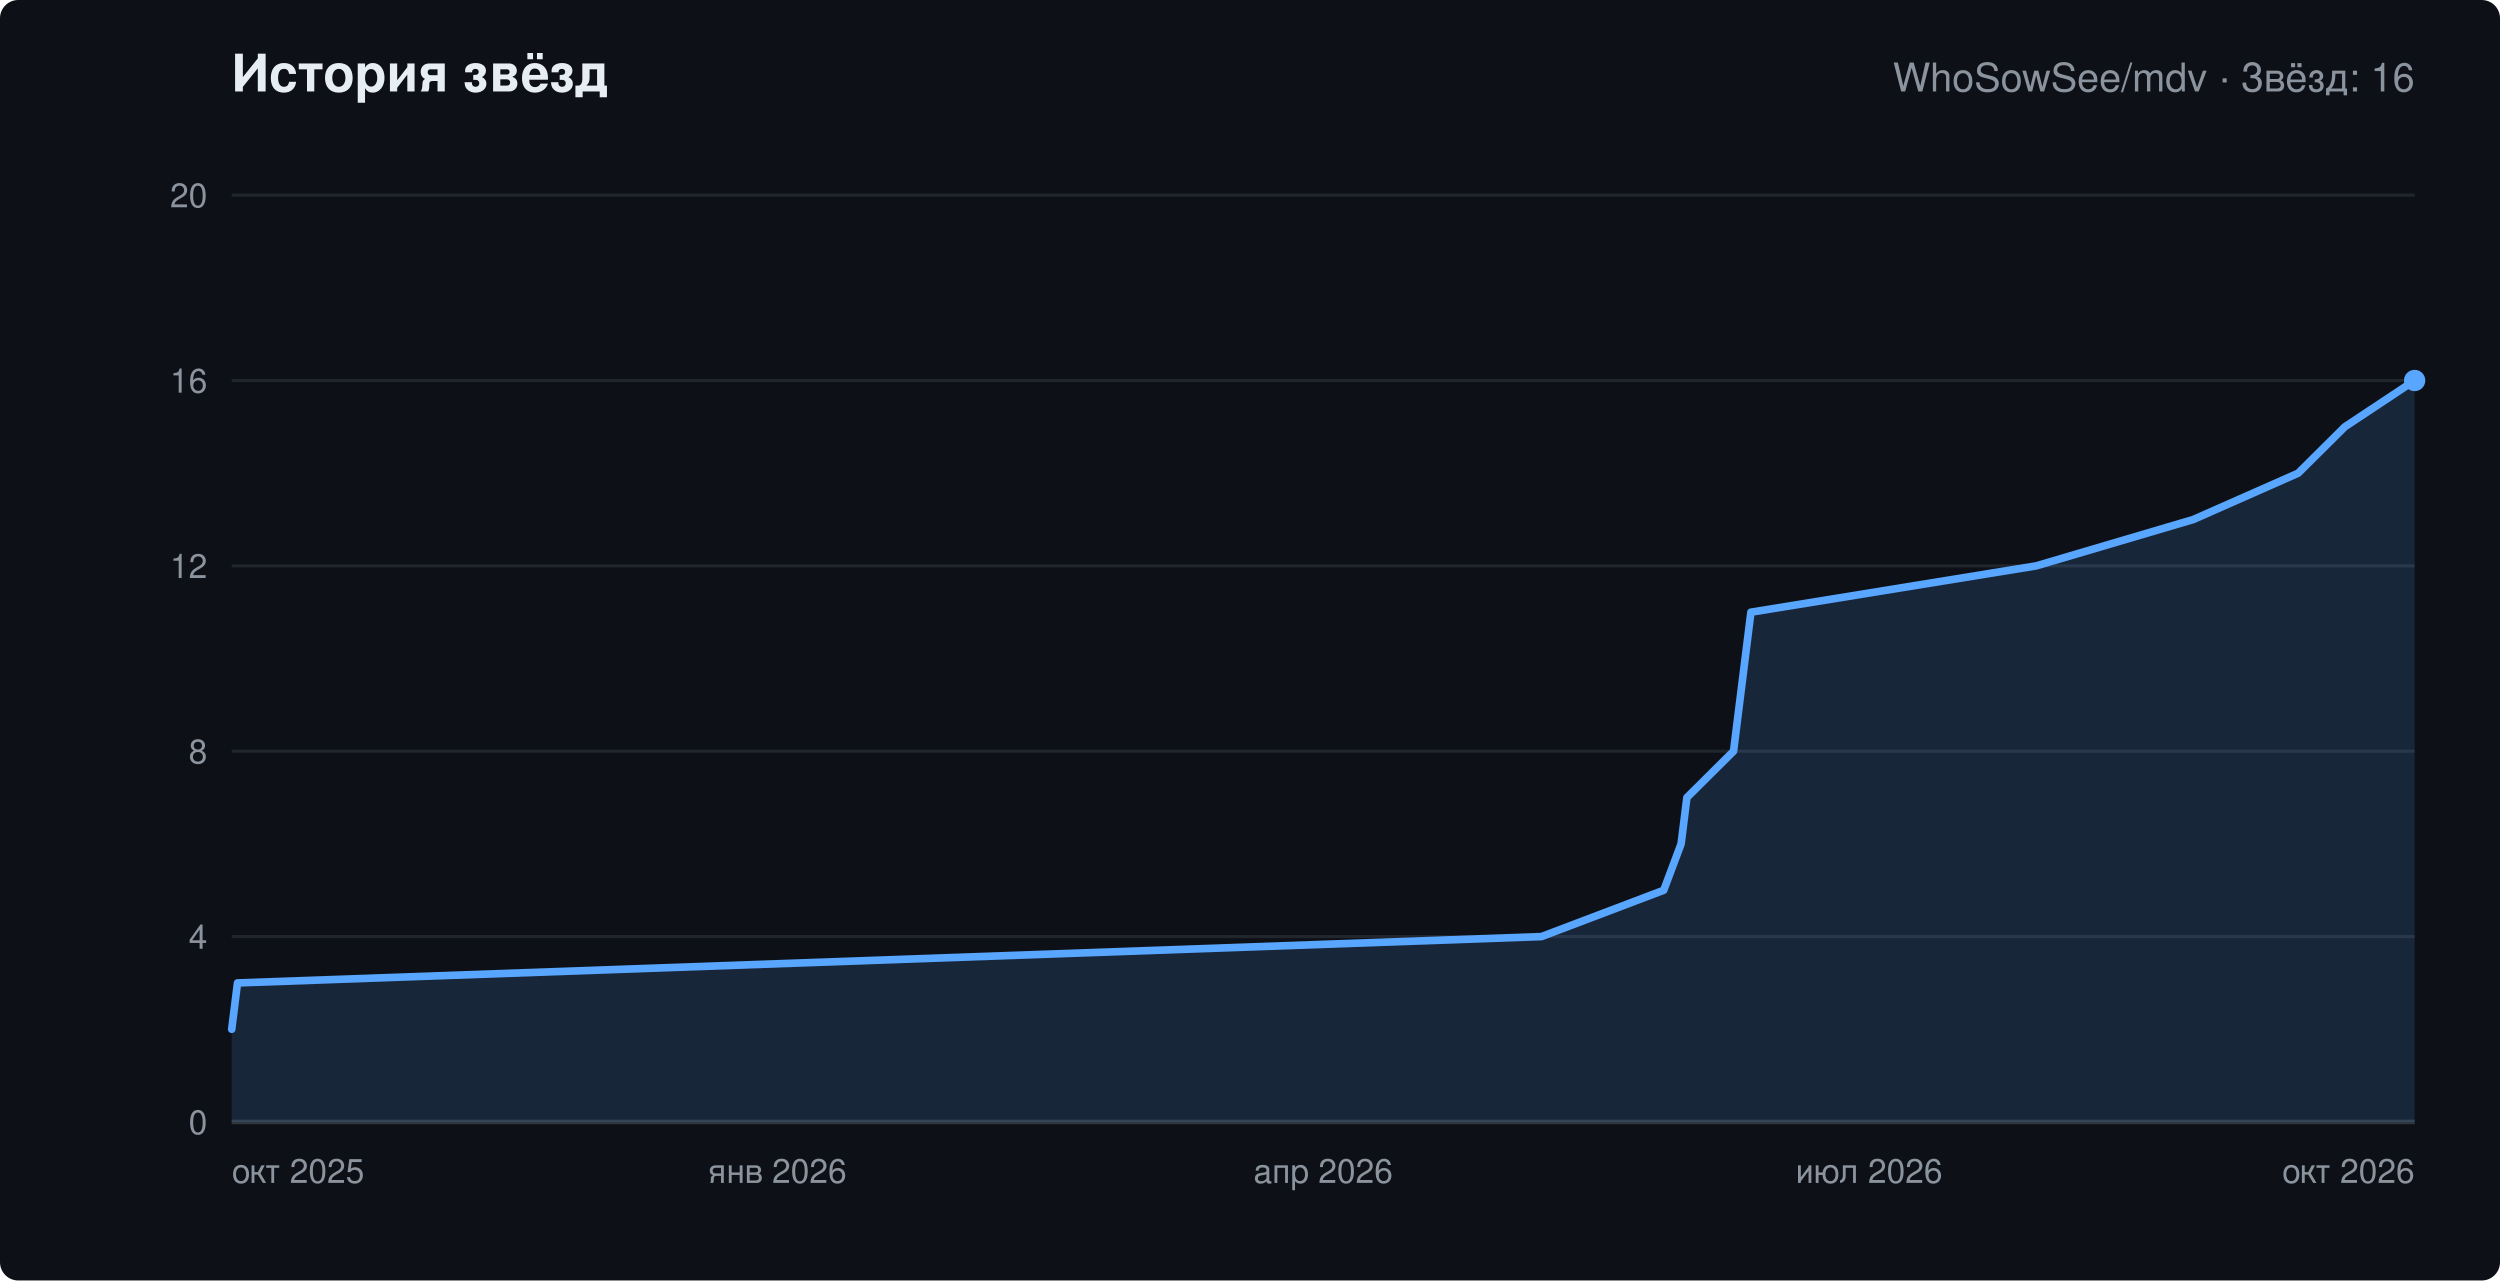
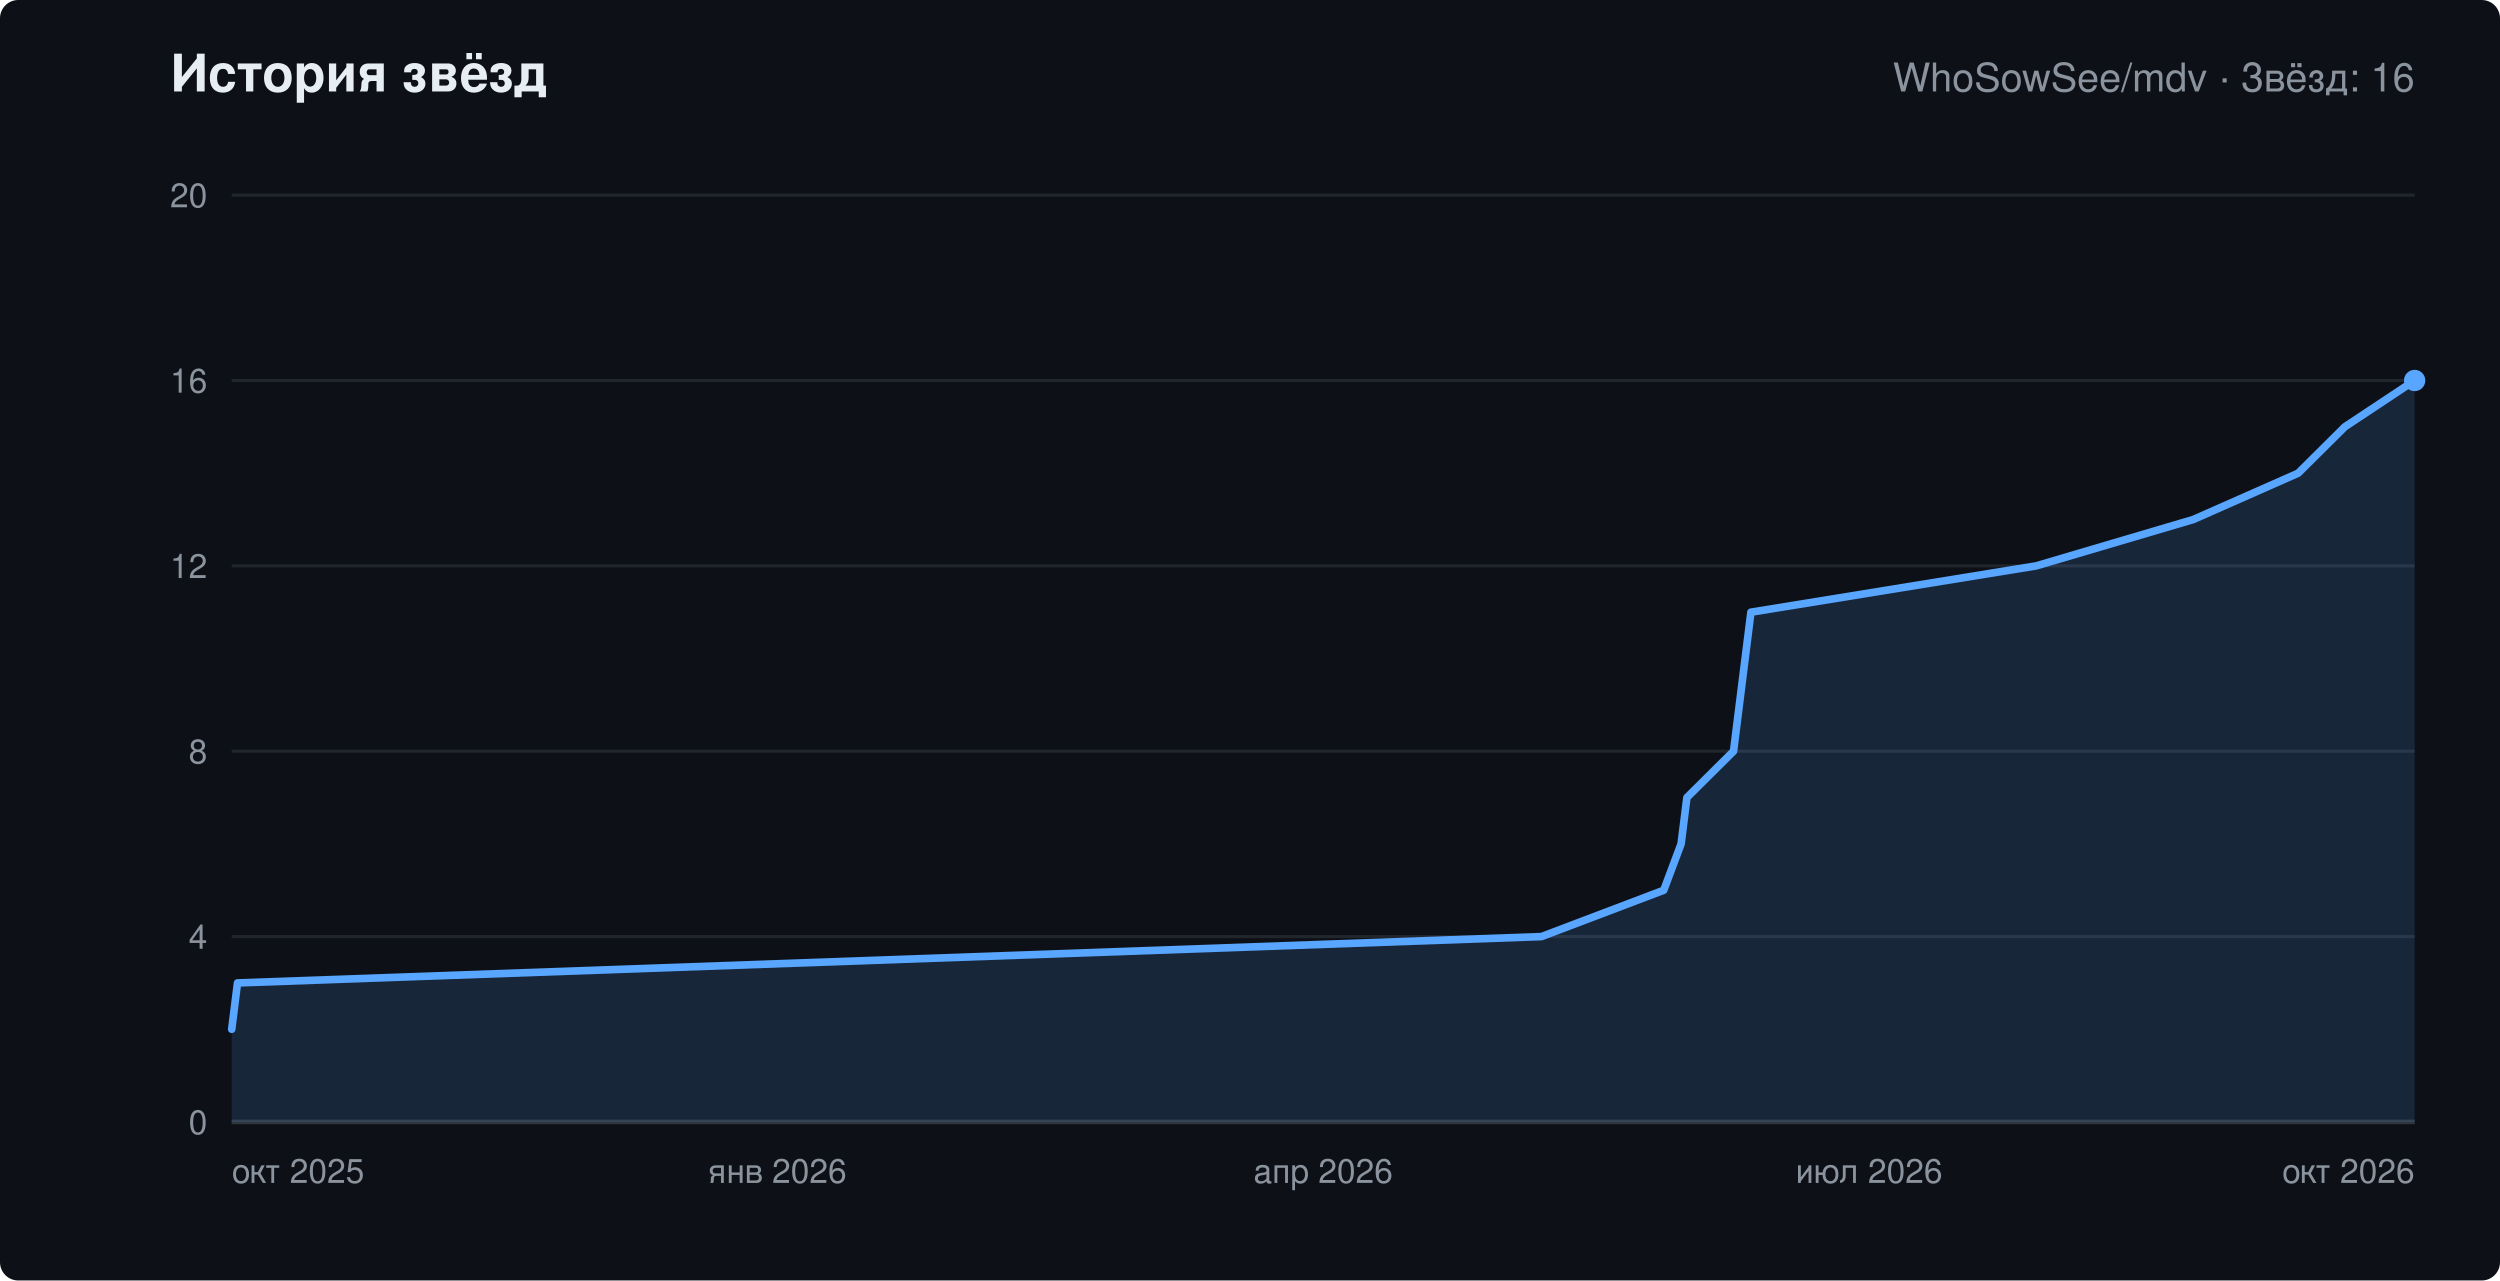
<svg xmlns="http://www.w3.org/2000/svg" width="820" height="420" viewBox="0 0 820 420" role="img" aria-labelledby="chart-title" font-family="-apple-system,Segoe UI,Helvetica,Arial,sans-serif">
  <rect width="820" height="420" rx="6" fill="#0d1117" />
-   <text x="76" y="30" fill="#e6edf3" font-size="17" font-weight="600">История звёзд</text>
+   <text x="56" y="30" fill="#e6edf3" font-size="17" font-weight="600">История звёзд</text>
  <text x="792" y="30" text-anchor="end" fill="#8b949e" font-size="13">WhoSowSee/mdv · Звёзд: 16</text>
  <line x1="76" y1="368.0" x2="792" y2="368.0" stroke="#21262d" />
  <text x="68" y="372.0" text-anchor="end" fill="#8b949e" font-size="11">0</text>
  <line x1="76" y1="307.2" x2="792" y2="307.2" stroke="#21262d" />
  <text x="68" y="311.2" text-anchor="end" fill="#8b949e" font-size="11">4</text>
  <line x1="76" y1="246.4" x2="792" y2="246.4" stroke="#21262d" />
  <text x="68" y="250.4" text-anchor="end" fill="#8b949e" font-size="11">8</text>
  <line x1="76" y1="185.6" x2="792" y2="185.6" stroke="#21262d" />
  <text x="68" y="189.6" text-anchor="end" fill="#8b949e" font-size="11">12</text>
  <line x1="76" y1="124.8" x2="792" y2="124.8" stroke="#21262d" />
  <text x="68" y="128.8" text-anchor="end" fill="#8b949e" font-size="11">16</text>
  <line x1="76" y1="64.0" x2="792" y2="64.0" stroke="#21262d" />
  <text x="68" y="68.0" text-anchor="end" fill="#8b949e" font-size="11">20</text>
  <text x="76.0" y="388" text-anchor="start" fill="#8b949e" font-size="11">окт 2025</text>
  <text x="255.0" y="388" text-anchor="middle" fill="#8b949e" font-size="11">янв 2026</text>
  <text x="434.0" y="388" text-anchor="middle" fill="#8b949e" font-size="11">апр 2026</text>
  <text x="613.0" y="388" text-anchor="middle" fill="#8b949e" font-size="11">июл 2026</text>
  <text x="792.0" y="388" text-anchor="end" fill="#8b949e" font-size="11">окт 2026</text>
  <line x1="76" y1="368" x2="792" y2="368" stroke="#30363d" stroke-width="1.5" />
  <polygon points="76,368 76.0,337.6 77.9,322.4 505.6,307.2 545.7,292.0 551.4,276.8 553.3,261.6 568.6,246.4 570.5,231.2 574.3,200.8 667.9,185.6 719.4,170.4 753.8,155.2 769.1,140.0 792.0,124.8 792.0,368" fill="#58a6ff" fill-opacity="0.15" />
  <polyline points="76.0,337.6 77.9,322.4 505.6,307.2 545.7,292.0 551.4,276.8 553.3,261.6 568.6,246.4 570.5,231.2 574.3,200.8 667.9,185.6 719.4,170.4 753.8,155.2 769.1,140.0 792.0,124.8" fill="none" stroke="#58a6ff" stroke-width="2.5" stroke-linejoin="round" stroke-linecap="round" />
  <circle cx="792.0" cy="124.8" r="3.5" fill="#58a6ff" />
</svg>
